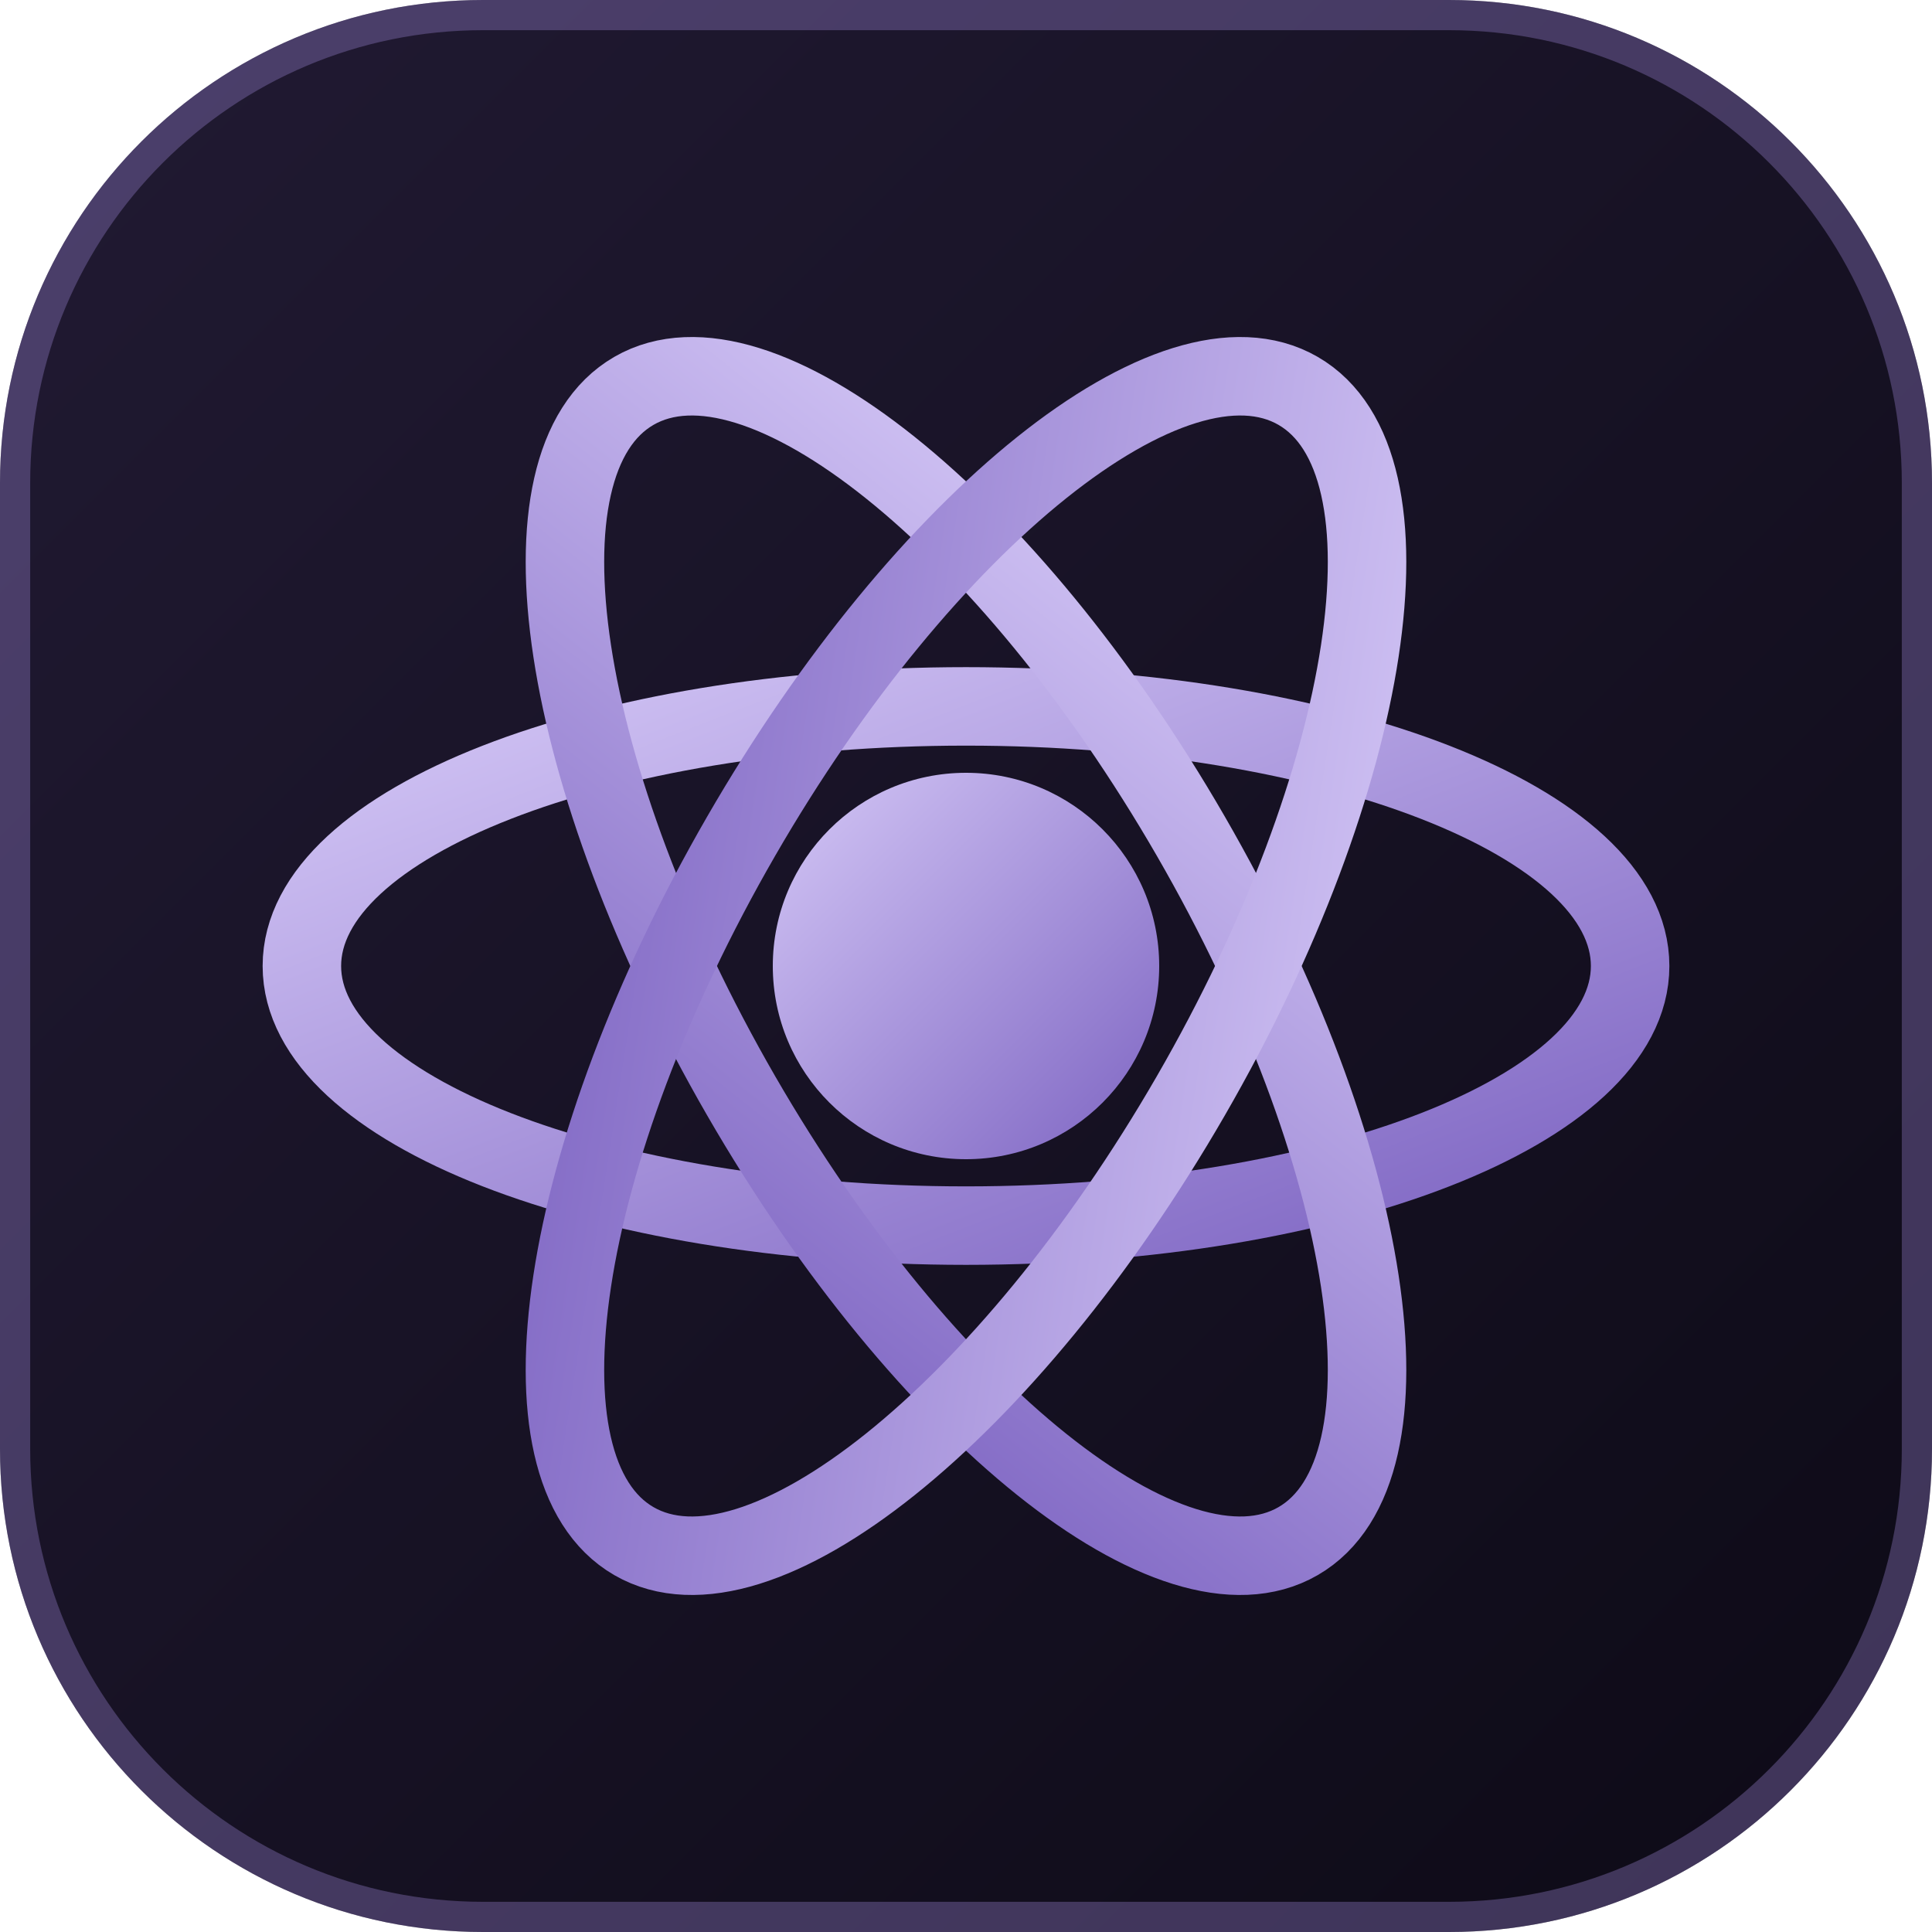
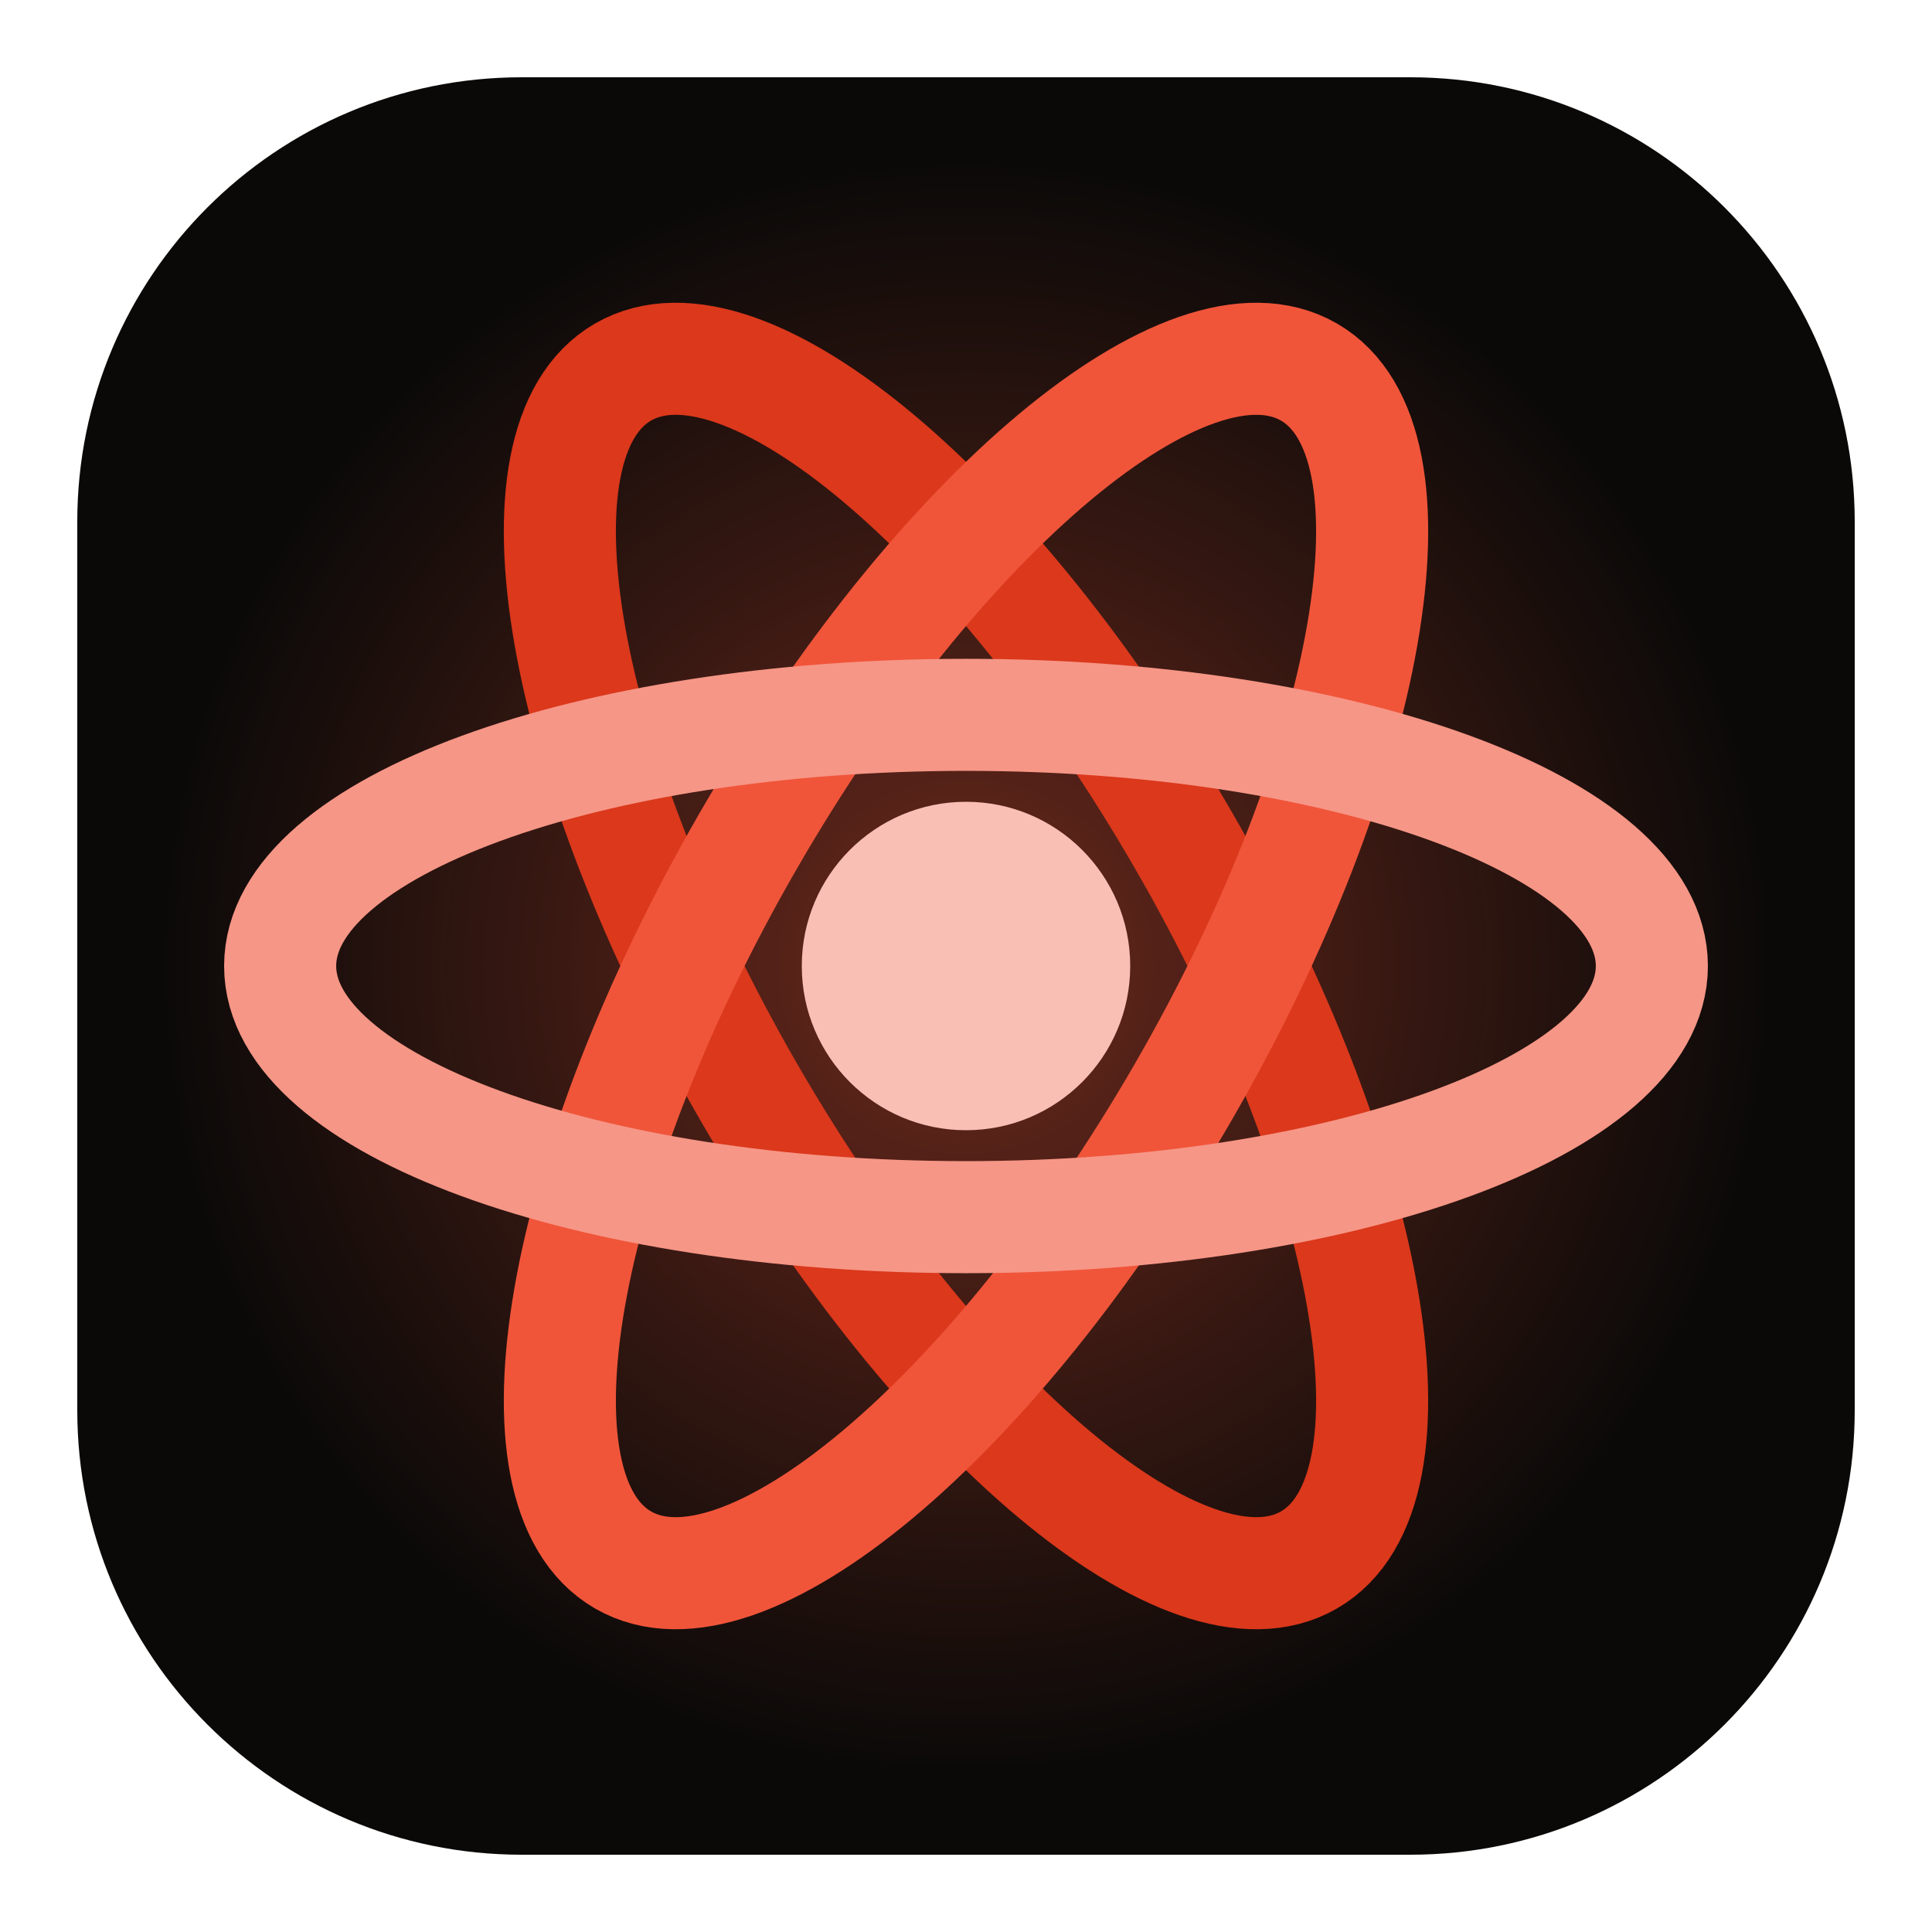
- <svg xmlns="http://www.w3.org/2000/svg" viewBox="0 0 64 64">
+ <svg xmlns="http://www.w3.org/2000/svg" viewBox="0 0 256 256" width="1024" height="1024" fill="none" stroke-linecap="round">
  <defs>
-     <linearGradient id="bg" x1="0" y1="0" x2="1" y2="1">
-       <stop offset="0" stop-color="#211a33" />
-       <stop offset="1" stop-color="#0d0a16" />
-     </linearGradient>
-     <linearGradient id="g" x1="0" y1="0" x2="1" y2="1">
-       <stop offset="0" stop-color="#d4c7f6" />
-       <stop offset="1" stop-color="#7d64c2" />
-     </linearGradient>
+     <radialGradient id="glow" gradientUnits="userSpaceOnUse" cx="128" cy="128" r="107.52">
+       <stop offset="0" stop-color="#f0553a" stop-opacity=".42" />
+       <stop offset="1" stop-color="#f0553a" stop-opacity="0" />
+     </radialGradient>
+     <clipPath id="tile">
+       <rect x="10.24" y="10.24" width="235.52" height="235.52" rx="58.88" />
+     </clipPath>
  </defs>
-   <rect width="64" height="64" rx="16" fill="url(#bg)" />
-   <rect x="0.5" y="0.5" width="63" height="63" rx="15.5" fill="none" stroke="#9a83d4" stroke-opacity="0.35" />
-   <g fill="none" stroke="url(#g)" stroke-width="2.6">
-     <ellipse cx="32" cy="32" rx="22" ry="8.6" />
-     <ellipse cx="32" cy="32" rx="22" ry="8.6" transform="rotate(60 32 32)" />
-     <ellipse cx="32" cy="32" rx="22" ry="8.6" transform="rotate(120 32 32)" />
-   </g>
-   <circle cx="32" cy="32" r="6.4" fill="url(#g)" />
+   <rect x="10.24" y="10.24" width="235.52" height="235.52" rx="58.88" fill="#0a0908" />
+   <rect width="256" height="256" fill="url(#glow)" clip-path="url(#tile)" />
+   <ellipse cx="128" cy="128" rx="90.88" ry="33.28" transform="rotate(60 128 128)" stroke="#db381c" stroke-width="14.85" />
+   <ellipse cx="128" cy="128" rx="90.88" ry="33.28" transform="rotate(120 128 128)" stroke="#f0553a" stroke-width="14.85" />
+   <ellipse cx="128" cy="128" rx="90.88" ry="33.28" transform="rotate(0 128 128)" stroke="#f69686" stroke-width="14.85" />
+   <circle cx="128" cy="128" r="21.76" fill="#f9bfb5" />
</svg>
